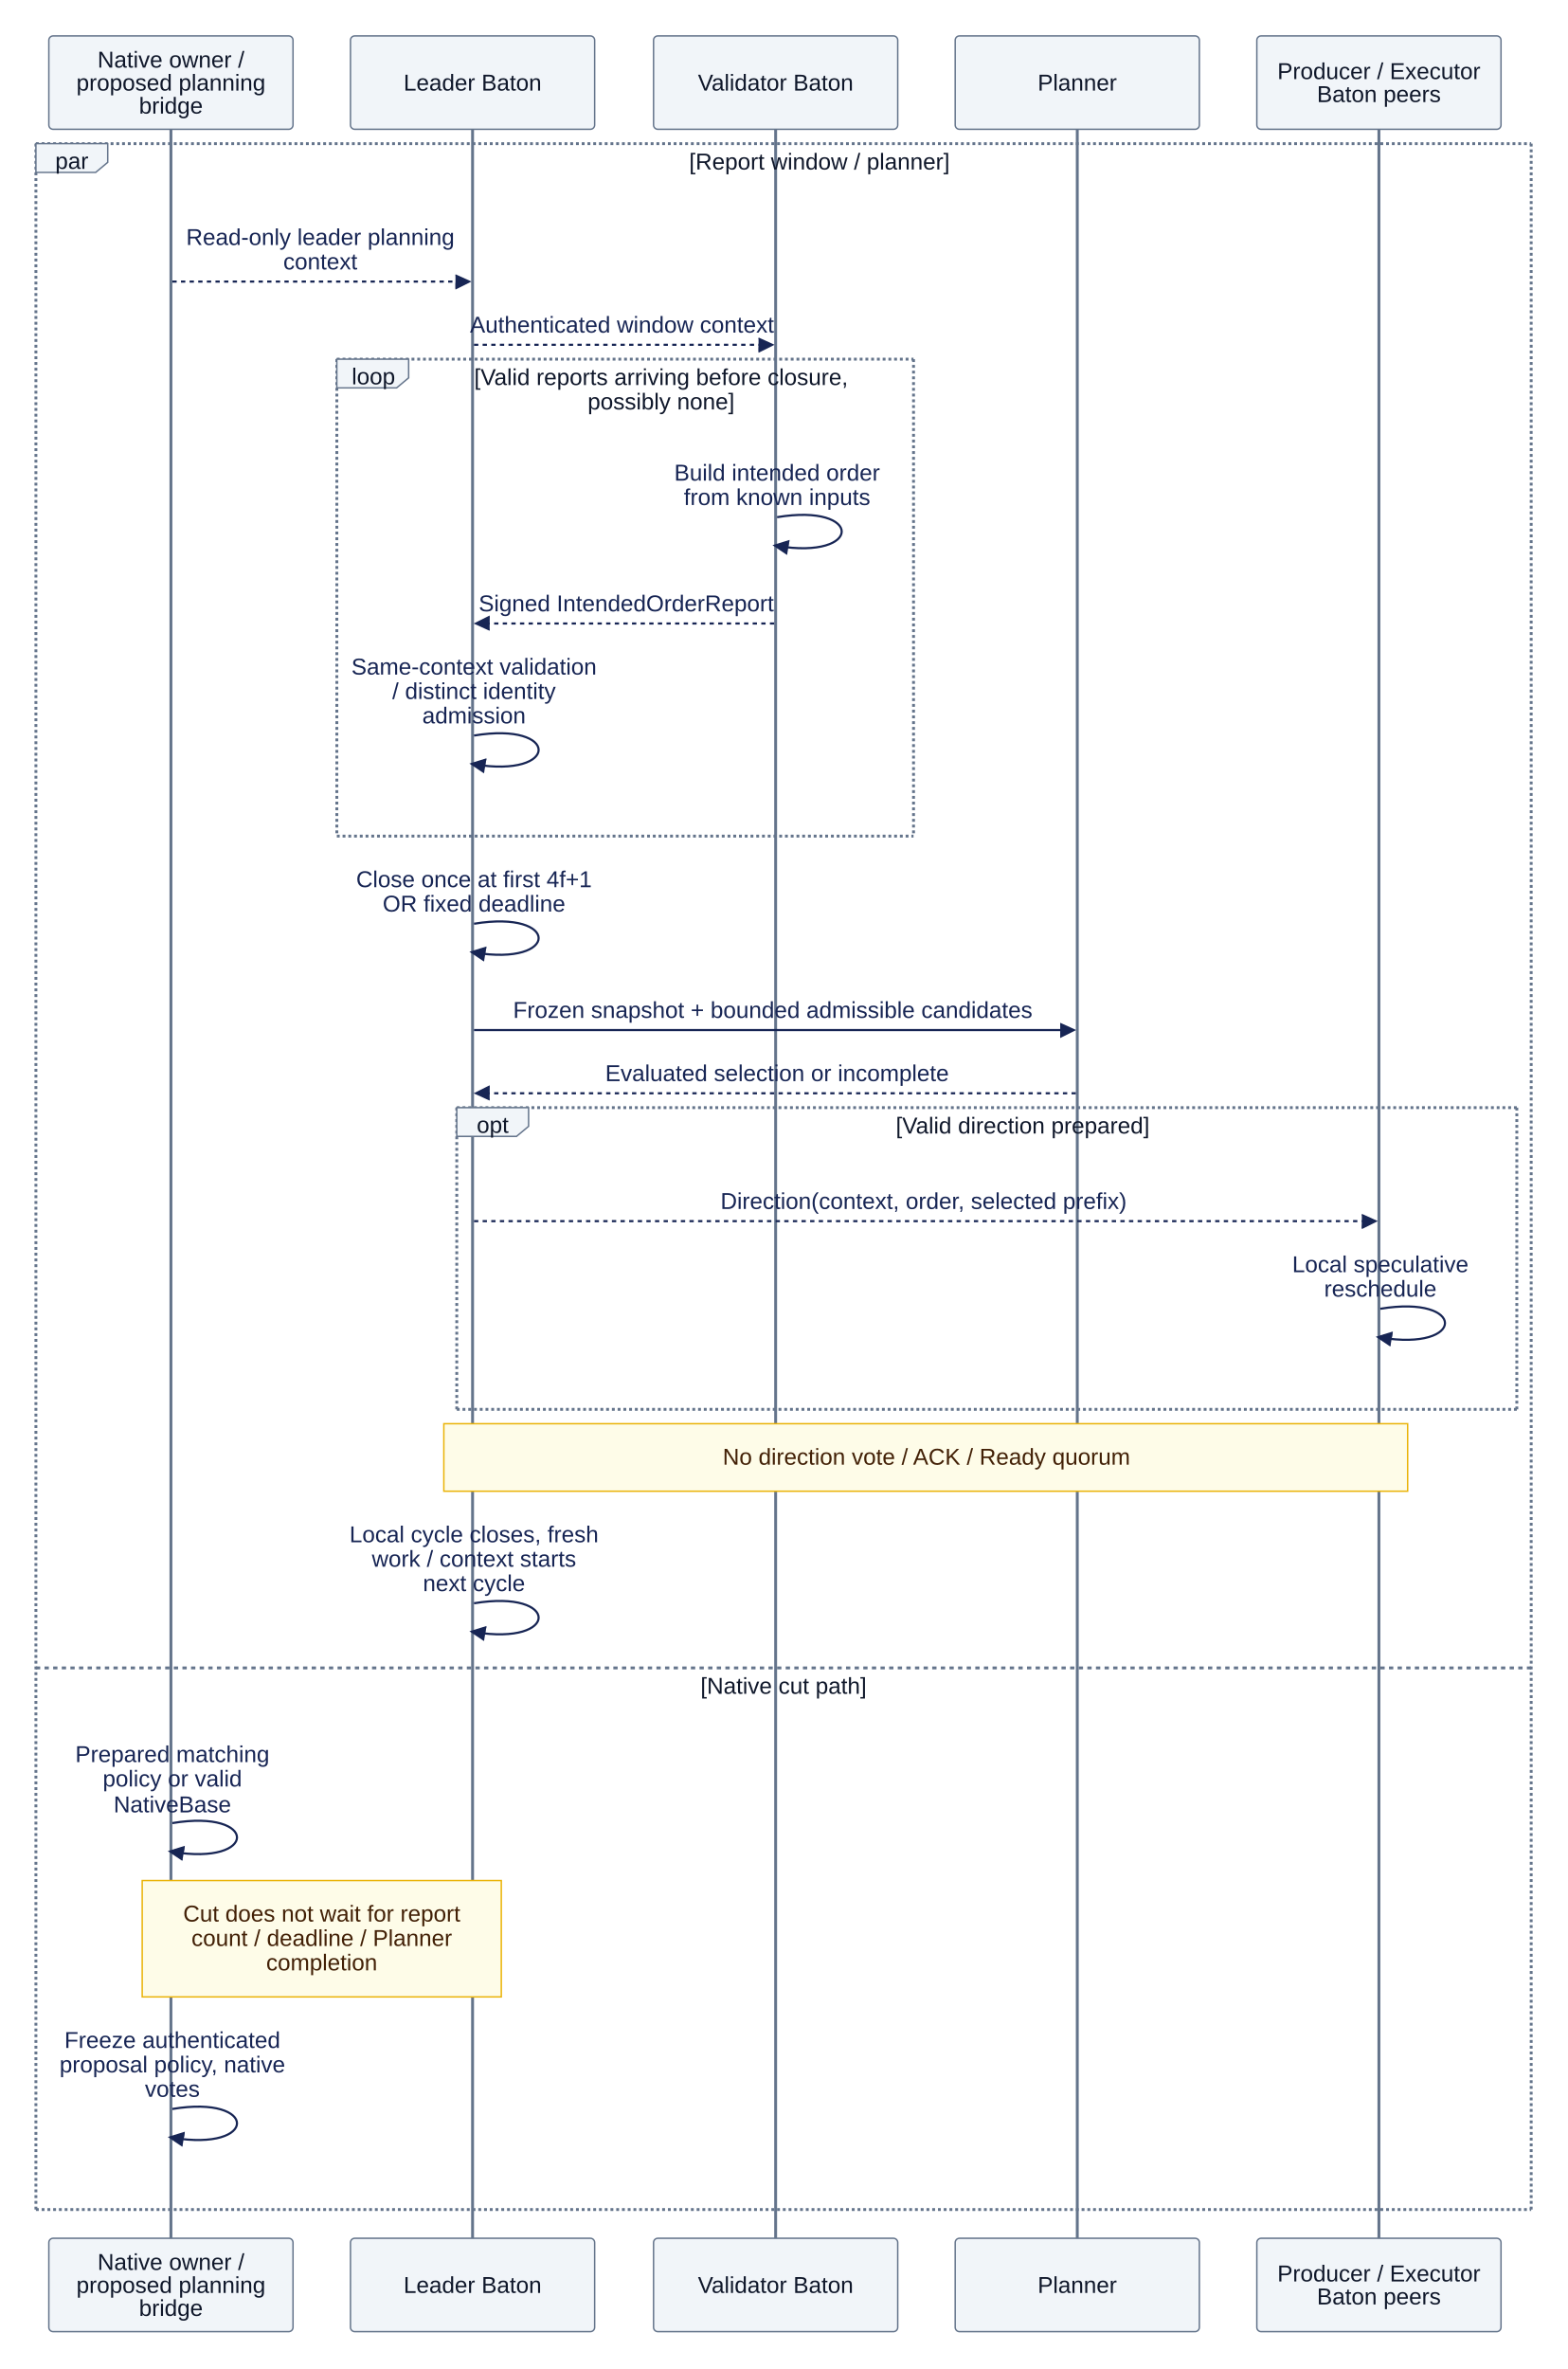
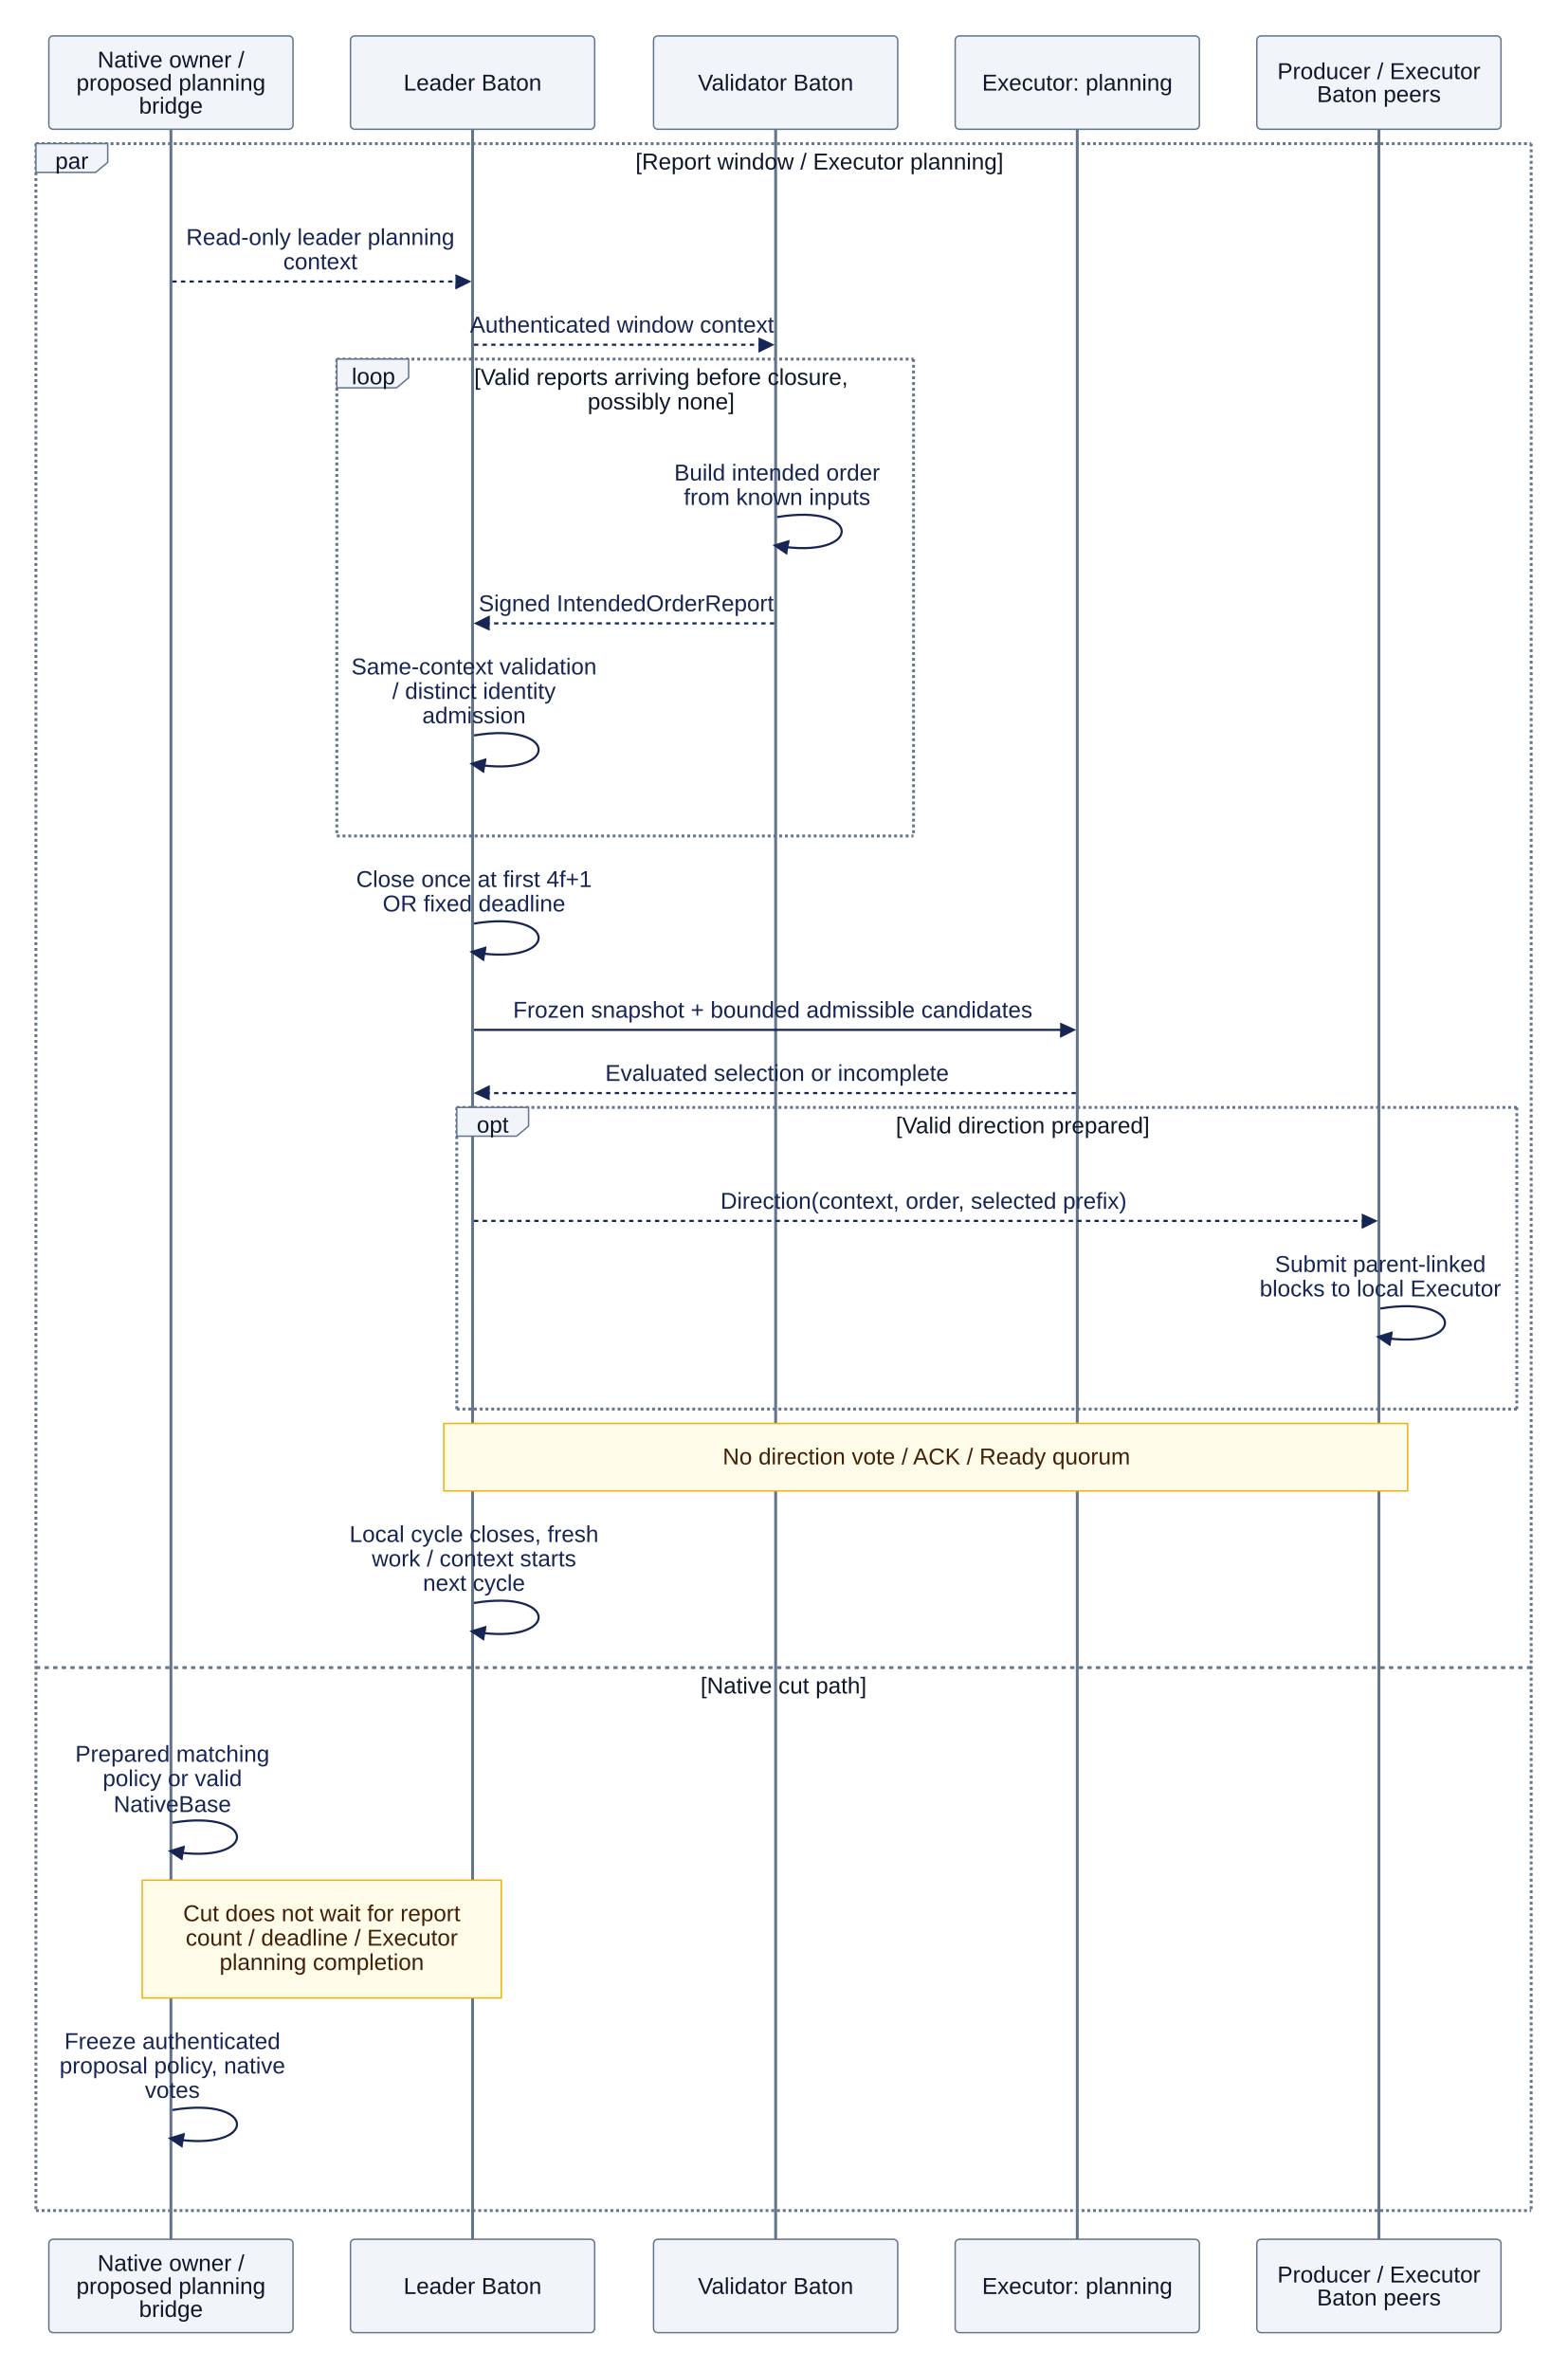
- <svg xmlns="http://www.w3.org/2000/svg" id="diagram-06" width="1091" height="1649" viewBox="-34 -25 1091 1649" role="graphics-document document" aria-roledescription="sequence">
-   <g>
-     <rect x="841" y="1533" fill="#eaeaea" stroke="#666" width="170" height="65" name="X" rx="3" ry="3" class="actor actor-bottom" />
-     <text x="926" y="1565.5" dominant-baseline="central" alignment-baseline="central" class="actor actor-box" style="text-anchor: middle; font-size: 16px; font-weight: 400; font-family: Arial, &quot;Apple SD Gothic Neo&quot;, sans-serif;">
+ <svg xmlns="http://www.w3.org/2000/svg" id="diagram-06" width="1091" height="1650" viewBox="-34 -25 1091 1650" role="graphics-document document" aria-roledescription="sequence">
+   <g>
+     <rect x="841" y="1534" fill="#eaeaea" stroke="#666" width="170" height="65" name="X" rx="3" ry="3" class="actor actor-bottom" />
+     <text x="926" y="1566.5" dominant-baseline="central" alignment-baseline="central" class="actor actor-box" style="text-anchor: middle; font-size: 16px; font-weight: 400; font-family: Arial, &quot;Apple SD Gothic Neo&quot;, sans-serif;">
      <tspan x="926" dy="-8">Producer / Executor</tspan>
    </text>
-     <text x="926" y="1565.5" dominant-baseline="central" alignment-baseline="central" class="actor actor-box" style="text-anchor: middle; font-size: 16px; font-weight: 400; font-family: Arial, &quot;Apple SD Gothic Neo&quot;, sans-serif;">
+     <text x="926" y="1566.5" dominant-baseline="central" alignment-baseline="central" class="actor actor-box" style="text-anchor: middle; font-size: 16px; font-weight: 400; font-family: Arial, &quot;Apple SD Gothic Neo&quot;, sans-serif;">
      <tspan x="926" dy="8">Baton peers</tspan>
    </text>
  </g>
  <g>
-     <rect x="631" y="1533" fill="#eaeaea" stroke="#666" width="170" height="65" name="P" rx="3" ry="3" class="actor actor-bottom" />
-     <text x="716" y="1565.5" dominant-baseline="central" alignment-baseline="central" class="actor actor-box" style="text-anchor: middle; font-size: 16px; font-weight: 400; font-family: Arial, &quot;Apple SD Gothic Neo&quot;, sans-serif;">
-       <tspan x="716" dy="0">Planner</tspan>
-     </text>
-   </g>
-   <g>
-     <rect x="421" y="1533" fill="#eaeaea" stroke="#666" width="170" height="65" name="V" rx="3" ry="3" class="actor actor-bottom" />
-     <text x="506" y="1565.5" dominant-baseline="central" alignment-baseline="central" class="actor actor-box" style="text-anchor: middle; font-size: 16px; font-weight: 400; font-family: Arial, &quot;Apple SD Gothic Neo&quot;, sans-serif;">
+     <rect x="631" y="1534" fill="#eaeaea" stroke="#666" width="170" height="65" name="P" rx="3" ry="3" class="actor actor-bottom" />
+     <text x="716" y="1566.5" dominant-baseline="central" alignment-baseline="central" class="actor actor-box" style="text-anchor: middle; font-size: 16px; font-weight: 400; font-family: Arial, &quot;Apple SD Gothic Neo&quot;, sans-serif;">
+       <tspan x="716" dy="0">Executor: planning</tspan>
+     </text>
+   </g>
+   <g>
+     <rect x="421" y="1534" fill="#eaeaea" stroke="#666" width="170" height="65" name="V" rx="3" ry="3" class="actor actor-bottom" />
+     <text x="506" y="1566.5" dominant-baseline="central" alignment-baseline="central" class="actor actor-box" style="text-anchor: middle; font-size: 16px; font-weight: 400; font-family: Arial, &quot;Apple SD Gothic Neo&quot;, sans-serif;">
      <tspan x="506" dy="0">Validator Baton</tspan>
    </text>
  </g>
  <g>
-     <rect x="210" y="1533" fill="#eaeaea" stroke="#666" width="170" height="65" name="L" rx="3" ry="3" class="actor actor-bottom" />
-     <text x="295" y="1565.5" dominant-baseline="central" alignment-baseline="central" class="actor actor-box" style="text-anchor: middle; font-size: 16px; font-weight: 400; font-family: Arial, &quot;Apple SD Gothic Neo&quot;, sans-serif;">
+     <rect x="210" y="1534" fill="#eaeaea" stroke="#666" width="170" height="65" name="L" rx="3" ry="3" class="actor actor-bottom" />
+     <text x="295" y="1566.5" dominant-baseline="central" alignment-baseline="central" class="actor actor-box" style="text-anchor: middle; font-size: 16px; font-weight: 400; font-family: Arial, &quot;Apple SD Gothic Neo&quot;, sans-serif;">
      <tspan x="295" dy="0">Leader Baton</tspan>
    </text>
  </g>
  <g>
-     <rect x="0" y="1533" fill="#eaeaea" stroke="#666" width="170" height="65" name="N" rx="3" ry="3" class="actor actor-bottom" />
-     <text x="85" y="1565.5" dominant-baseline="central" alignment-baseline="central" class="actor actor-box" style="text-anchor: middle; font-size: 16px; font-weight: 400; font-family: Arial, &quot;Apple SD Gothic Neo&quot;, sans-serif;">
+     <rect x="0" y="1534" fill="#eaeaea" stroke="#666" width="170" height="65" name="N" rx="3" ry="3" class="actor actor-bottom" />
+     <text x="85" y="1566.5" dominant-baseline="central" alignment-baseline="central" class="actor actor-box" style="text-anchor: middle; font-size: 16px; font-weight: 400; font-family: Arial, &quot;Apple SD Gothic Neo&quot;, sans-serif;">
      <tspan x="85" dy="-16">Native owner /</tspan>
    </text>
-     <text x="85" y="1565.5" dominant-baseline="central" alignment-baseline="central" class="actor actor-box" style="text-anchor: middle; font-size: 16px; font-weight: 400; font-family: Arial, &quot;Apple SD Gothic Neo&quot;, sans-serif;">
+     <text x="85" y="1566.5" dominant-baseline="central" alignment-baseline="central" class="actor actor-box" style="text-anchor: middle; font-size: 16px; font-weight: 400; font-family: Arial, &quot;Apple SD Gothic Neo&quot;, sans-serif;">
      <tspan x="85" dy="0">proposed planning</tspan>
    </text>
-     <text x="85" y="1565.5" dominant-baseline="central" alignment-baseline="central" class="actor actor-box" style="text-anchor: middle; font-size: 16px; font-weight: 400; font-family: Arial, &quot;Apple SD Gothic Neo&quot;, sans-serif;">
+     <text x="85" y="1566.5" dominant-baseline="central" alignment-baseline="central" class="actor actor-box" style="text-anchor: middle; font-size: 16px; font-weight: 400; font-family: Arial, &quot;Apple SD Gothic Neo&quot;, sans-serif;">
      <tspan x="85" dy="16">bridge</tspan>
    </text>
  </g>
  <g>
-     <line id="actor27" x1="926" y1="65" x2="926" y2="1533" class="actor-line 200" stroke-width="0.5px" stroke="#999" name="X" />
+     <line id="actor27" x1="926" y1="65" x2="926" y2="1534" class="actor-line 200" stroke-width="0.5px" stroke="#999" name="X" />
    <g id="root-27">
      <rect x="841" y="0" fill="#eaeaea" stroke="#666" width="170" height="65" name="X" rx="3" ry="3" class="actor actor-top" />
      <text x="926" y="32.5" dominant-baseline="central" alignment-baseline="central" class="actor actor-box" style="text-anchor: middle; font-size: 16px; font-weight: 400; font-family: Arial, &quot;Apple SD Gothic Neo&quot;, sans-serif;">
        <tspan x="926" dy="-8">Producer / Executor</tspan>
      </text>
      <text x="926" y="32.5" dominant-baseline="central" alignment-baseline="central" class="actor actor-box" style="text-anchor: middle; font-size: 16px; font-weight: 400; font-family: Arial, &quot;Apple SD Gothic Neo&quot;, sans-serif;">
        <tspan x="926" dy="8">Baton peers</tspan>
      </text>
    </g>
  </g>
  <g>
-     <line id="actor26" x1="716" y1="65" x2="716" y2="1533" class="actor-line 200" stroke-width="0.5px" stroke="#999" name="P" />
+     <line id="actor26" x1="716" y1="65" x2="716" y2="1534" class="actor-line 200" stroke-width="0.5px" stroke="#999" name="P" />
    <g id="root-26">
      <rect x="631" y="0" fill="#eaeaea" stroke="#666" width="170" height="65" name="P" rx="3" ry="3" class="actor actor-top" />
      <text x="716" y="32.5" dominant-baseline="central" alignment-baseline="central" class="actor actor-box" style="text-anchor: middle; font-size: 16px; font-weight: 400; font-family: Arial, &quot;Apple SD Gothic Neo&quot;, sans-serif;">
-         <tspan x="716" dy="0">Planner</tspan>
-       </text>
-     </g>
-   </g>
-   <g>
-     <line id="actor25" x1="506" y1="65" x2="506" y2="1533" class="actor-line 200" stroke-width="0.5px" stroke="#999" name="V" />
+         <tspan x="716" dy="0">Executor: planning</tspan>
+       </text>
+     </g>
+   </g>
+   <g>
+     <line id="actor25" x1="506" y1="65" x2="506" y2="1534" class="actor-line 200" stroke-width="0.5px" stroke="#999" name="V" />
    <g id="root-25">
      <rect x="421" y="0" fill="#eaeaea" stroke="#666" width="170" height="65" name="V" rx="3" ry="3" class="actor actor-top" />
      <text x="506" y="32.5" dominant-baseline="central" alignment-baseline="central" class="actor actor-box" style="text-anchor: middle; font-size: 16px; font-weight: 400; font-family: Arial, &quot;Apple SD Gothic Neo&quot;, sans-serif;">
        <tspan x="506" dy="0">Validator Baton</tspan>
      </text>
    </g>
  </g>
  <g>
-     <line id="actor24" x1="295" y1="65" x2="295" y2="1533" class="actor-line 200" stroke-width="0.5px" stroke="#999" name="L" />
+     <line id="actor24" x1="295" y1="65" x2="295" y2="1534" class="actor-line 200" stroke-width="0.5px" stroke="#999" name="L" />
    <g id="root-24">
      <rect x="210" y="0" fill="#eaeaea" stroke="#666" width="170" height="65" name="L" rx="3" ry="3" class="actor actor-top" />
      <text x="295" y="32.5" dominant-baseline="central" alignment-baseline="central" class="actor actor-box" style="text-anchor: middle; font-size: 16px; font-weight: 400; font-family: Arial, &quot;Apple SD Gothic Neo&quot;, sans-serif;">
        <tspan x="295" dy="0">Leader Baton</tspan>
      </text>
    </g>
  </g>
  <g>
-     <line id="actor23" x1="85" y1="65" x2="85" y2="1533" class="actor-line 200" stroke-width="0.5px" stroke="#999" name="N" />
+     <line id="actor23" x1="85" y1="65" x2="85" y2="1534" class="actor-line 200" stroke-width="0.5px" stroke="#999" name="N" />
    <g id="root-23">
      <rect x="0" y="0" fill="#eaeaea" stroke="#666" width="170" height="65" name="N" rx="3" ry="3" class="actor actor-top" />
      <text x="85" y="32.5" dominant-baseline="central" alignment-baseline="central" class="actor actor-box" style="text-anchor: middle; font-size: 16px; font-weight: 400; font-family: Arial, &quot;Apple SD Gothic Neo&quot;, sans-serif;">
        <tspan x="85" dy="-16">Native owner /</tspan>
      </text>
      <text x="85" y="32.5" dominant-baseline="central" alignment-baseline="central" class="actor actor-box" style="text-anchor: middle; font-size: 16px; font-weight: 400; font-family: Arial, &quot;Apple SD Gothic Neo&quot;, sans-serif;">
        <tspan x="85" dy="0">proposed planning</tspan>
      </text>
      <text x="85" y="32.5" dominant-baseline="central" alignment-baseline="central" class="actor actor-box" style="text-anchor: middle; font-size: 16px; font-weight: 400; font-family: Arial, &quot;Apple SD Gothic Neo&quot;, sans-serif;">
        <tspan x="85" dy="16">bridge</tspan>
      </text>
    </g>
  </g>
  <style>#diagram-06{font-family:Arial,Apple SD Gothic Neo,sans-serif;font-size:16px;fill:#172554;}@keyframes edge-animation-frame{from{stroke-dashoffset:0;}}@keyframes dash{to{stroke-dashoffset:0;}}#diagram-06 .edge-animation-slow{stroke-dasharray:9,5!important;stroke-dashoffset:900;animation:dash 50s linear infinite;stroke-linecap:round;}#diagram-06 .edge-animation-fast{stroke-dasharray:9,5!important;stroke-dashoffset:900;animation:dash 20s linear infinite;stroke-linecap:round;}#diagram-06 .error-icon{fill:hsl(45.882, 100%, 100%);}#diagram-06 .error-text{fill:#000000;stroke:#000000;}#diagram-06 .edge-thickness-normal{stroke-width:1px;}#diagram-06 .edge-thickness-thick{stroke-width:3.5px;}#diagram-06 .edge-pattern-solid{stroke-dasharray:0;}#diagram-06 .edge-thickness-invisible{stroke-width:0;fill:none;}#diagram-06 .edge-pattern-dashed{stroke-dasharray:3;}#diagram-06 .edge-pattern-dotted{stroke-dasharray:2;}#diagram-06 .marker{fill:#475569;stroke:#475569;}#diagram-06 .marker.cross{stroke:#475569;}#diagram-06 svg{font-family:Arial,Apple SD Gothic Neo,sans-serif;font-size:16px;}#diagram-06 p{margin:0;}#diagram-06 .actor{stroke:#64748b;fill:#f1f5f9;}#diagram-06 text.actor&gt;tspan{fill:#0f172a;stroke:none;}#diagram-06 .actor-line{stroke:#64748b;}#diagram-06 .innerArc{stroke-width:1.5;stroke-dasharray:none;}#diagram-06 .messageLine0{stroke-width:1.5;stroke-dasharray:none;stroke:#172554;}#diagram-06 .messageLine1{stroke-width:1.5;stroke-dasharray:2,2;stroke:#172554;}#diagram-06 #arrowhead path{fill:#172554;stroke:#172554;}#diagram-06 .sequenceNumber{fill:#b8aa96;}#diagram-06 #sequencenumber{fill:#172554;}#diagram-06 #crosshead path{fill:#172554;stroke:#172554;}#diagram-06 .messageText{fill:#172554;stroke:none;}#diagram-06 .labelBox{stroke:#64748b;fill:#f1f5f9;}#diagram-06 .labelText,#diagram-06 .labelText&gt;tspan{fill:#0f172a;stroke:none;}#diagram-06 .loopText,#diagram-06 .loopText&gt;tspan{fill:#0f172a;stroke:none;}#diagram-06 .loopLine{stroke-width:2px;stroke-dasharray:2,2;stroke:#64748b;fill:#64748b;}#diagram-06 .note{stroke:#eab308;fill:#fefce8;}#diagram-06 .noteText,#diagram-06 .noteText&gt;tspan{fill:#422006;stroke:none;}#diagram-06 .activation0{fill:hsl(105.882, 100%, 96.667%);stroke:hsl(105.882, 100%, 86.667%);}#diagram-06 .activation1{fill:hsl(105.882, 100%, 96.667%);stroke:hsl(105.882, 100%, 86.667%);}#diagram-06 .activation2{fill:hsl(105.882, 100%, 96.667%);stroke:hsl(105.882, 100%, 86.667%);}#diagram-06 .actorPopupMenu{position:absolute;}#diagram-06 .actorPopupMenuPanel{position:absolute;fill:#f1f5f9;box-shadow:0px 8px 16px 0px rgba(0,0,0,0.2);filter:drop-shadow(3px 5px 2px rgb(0 0 0 / 0.4));}#diagram-06 .actor-man line{stroke:#64748b;fill:#f1f5f9;}#diagram-06 .actor-man circle,#diagram-06 line{stroke:#64748b;fill:#f1f5f9;stroke-width:2px;}#diagram-06 :root{--mermaid-font-family:Arial,Apple SD Gothic Neo,sans-serif;}</style>
  <g />
  <defs>
    <symbol id="computer" width="24" height="24">
      <path transform="scale(.5)" d="M2 2v13h20v-13h-20zm18 11h-16v-9h16v9zm-10.228 6l.466-1h3.524l.467 1h-4.457zm14.228 3h-24l2-6h2.104l-1.33 4h18.45l-1.297-4h2.073l2 6zm-5-10h-14v-7h14v7z" />
    </symbol>
  </defs>
  <defs>
    <symbol id="database" fill-rule="evenodd" clip-rule="evenodd">
      <path transform="scale(.5)" d="M12.258.001l.256.004.255.005.253.008.251.01.249.012.247.015.246.016.242.019.241.02.239.023.236.024.233.027.231.028.229.031.225.032.223.034.22.036.217.038.214.04.211.041.208.043.205.045.201.046.198.048.194.05.191.051.187.053.183.054.18.056.175.057.172.059.168.06.163.061.16.063.155.064.15.066.074.033.073.033.071.034.07.034.069.035.068.035.067.035.066.035.064.036.064.036.062.036.06.036.06.037.058.037.058.037.055.038.055.038.053.038.052.038.051.039.05.039.048.039.047.039.045.04.044.04.043.04.041.04.04.041.039.041.037.041.036.041.034.041.033.042.032.042.03.042.029.042.027.042.026.043.024.043.023.043.021.043.02.043.018.044.017.043.015.044.013.044.012.044.011.045.009.044.007.045.006.045.004.045.002.045.001.045v17l-.001.045-.002.045-.004.045-.006.045-.007.045-.009.044-.011.045-.012.044-.013.044-.015.044-.017.043-.018.044-.02.043-.021.043-.023.043-.024.043-.026.043-.027.042-.029.042-.03.042-.032.042-.033.042-.034.041-.036.041-.037.041-.039.041-.04.041-.041.04-.043.04-.044.04-.045.04-.047.039-.048.039-.05.039-.051.039-.052.038-.053.038-.055.038-.055.038-.058.037-.058.037-.06.037-.06.036-.062.036-.064.036-.064.036-.066.035-.067.035-.068.035-.069.035-.07.034-.071.034-.073.033-.074.033-.15.066-.155.064-.16.063-.163.061-.168.06-.172.059-.175.057-.18.056-.183.054-.187.053-.191.051-.194.05-.198.048-.201.046-.205.045-.208.043-.211.041-.214.04-.217.038-.22.036-.223.034-.225.032-.229.031-.231.028-.233.027-.236.024-.239.023-.241.02-.242.019-.246.016-.247.015-.249.012-.251.01-.253.008-.255.005-.256.004-.258.001-.258-.001-.256-.004-.255-.005-.253-.008-.251-.01-.249-.012-.247-.015-.245-.016-.243-.019-.241-.02-.238-.023-.236-.024-.234-.027-.231-.028-.228-.031-.226-.032-.223-.034-.22-.036-.217-.038-.214-.04-.211-.041-.208-.043-.204-.045-.201-.046-.198-.048-.195-.05-.19-.051-.187-.053-.184-.054-.179-.056-.176-.057-.172-.059-.167-.06-.164-.061-.159-.063-.155-.064-.151-.066-.074-.033-.072-.033-.072-.034-.07-.034-.069-.035-.068-.035-.067-.035-.066-.035-.064-.036-.063-.036-.062-.036-.061-.036-.06-.037-.058-.037-.057-.037-.056-.038-.055-.038-.053-.038-.052-.038-.051-.039-.049-.039-.049-.039-.046-.039-.046-.04-.044-.04-.043-.04-.041-.04-.04-.041-.039-.041-.037-.041-.036-.041-.034-.041-.033-.042-.032-.042-.03-.042-.029-.042-.027-.042-.026-.043-.024-.043-.023-.043-.021-.043-.02-.043-.018-.044-.017-.043-.015-.044-.013-.044-.012-.044-.011-.045-.009-.044-.007-.045-.006-.045-.004-.045-.002-.045-.001-.045v-17l.001-.045.002-.045.004-.045.006-.045.007-.045.009-.044.011-.045.012-.044.013-.044.015-.044.017-.043.018-.044.02-.043.021-.043.023-.043.024-.043.026-.043.027-.042.029-.042.03-.042.032-.042.033-.042.034-.041.036-.041.037-.041.039-.041.04-.041.041-.04.043-.04.044-.04.046-.04.046-.039.049-.039.049-.039.051-.039.052-.038.053-.038.055-.038.056-.038.057-.037.058-.037.06-.037.061-.036.062-.036.063-.036.064-.036.066-.035.067-.035.068-.035.069-.035.07-.034.072-.034.072-.033.074-.033.151-.066.155-.064.159-.063.164-.061.167-.06.172-.059.176-.057.179-.056.184-.054.187-.053.19-.051.195-.05.198-.048.201-.046.204-.045.208-.043.211-.041.214-.04.217-.038.22-.036.223-.034.226-.032.228-.031.231-.028.234-.027.236-.024.238-.023.241-.02.243-.019.245-.016.247-.015.249-.012.251-.01.253-.008.255-.005.256-.004.258-.001.258.001zm-9.258 20.499v.01l.001.021.003.021.004.022.005.021.006.022.007.022.009.023.01.022.011.023.012.023.013.023.015.023.016.024.017.023.018.024.019.024.021.024.022.025.023.024.024.025.052.049.056.05.061.051.066.051.07.051.075.051.079.052.084.052.088.052.092.052.097.052.102.051.105.052.11.052.114.051.119.051.123.051.127.05.131.05.135.05.139.048.144.049.147.047.152.047.155.047.16.045.163.045.167.043.171.043.176.041.178.041.183.039.187.039.19.037.194.035.197.035.202.033.204.031.209.03.212.029.216.027.219.025.222.024.226.021.23.02.233.018.236.016.24.015.243.012.246.01.249.008.253.005.256.004.259.001.26-.001.257-.004.254-.005.25-.008.247-.011.244-.012.241-.014.237-.016.233-.018.231-.021.226-.021.224-.024.22-.026.216-.027.212-.028.21-.031.205-.031.202-.034.198-.034.194-.036.191-.037.187-.039.183-.04.179-.04.175-.042.172-.043.168-.044.163-.045.16-.046.155-.046.152-.047.148-.048.143-.049.139-.049.136-.05.131-.05.126-.05.123-.051.118-.052.114-.051.11-.052.106-.052.101-.052.096-.052.092-.052.088-.053.083-.051.079-.052.074-.052.07-.051.065-.051.06-.051.056-.05.051-.05.023-.024.023-.025.021-.024.02-.024.019-.024.018-.024.017-.024.015-.023.014-.024.013-.023.012-.023.01-.023.01-.022.008-.022.006-.022.006-.022.004-.022.004-.021.001-.021.001-.021v-4.127l-.077.055-.08.053-.083.054-.085.053-.087.052-.09.052-.093.051-.095.05-.097.05-.1.049-.102.049-.105.048-.106.047-.109.047-.111.046-.114.045-.115.045-.118.044-.12.043-.122.042-.124.042-.126.041-.128.04-.13.04-.132.038-.134.038-.135.037-.138.037-.139.035-.142.035-.143.034-.144.033-.147.032-.148.031-.15.03-.151.03-.153.029-.154.027-.156.027-.158.026-.159.025-.161.024-.162.023-.163.022-.165.021-.166.02-.167.019-.169.018-.169.017-.171.016-.173.015-.173.014-.175.013-.175.012-.177.011-.178.01-.179.008-.179.008-.181.006-.182.005-.182.004-.184.003-.184.002h-.37l-.184-.002-.184-.003-.182-.004-.182-.005-.181-.006-.179-.008-.179-.008-.178-.01-.176-.011-.176-.012-.175-.013-.173-.014-.172-.015-.171-.016-.17-.017-.169-.018-.167-.019-.166-.02-.165-.021-.163-.022-.162-.023-.161-.024-.159-.025-.157-.026-.156-.027-.155-.027-.153-.029-.151-.03-.15-.03-.148-.031-.146-.032-.145-.033-.143-.034-.141-.035-.14-.035-.137-.037-.136-.037-.134-.038-.132-.038-.13-.04-.128-.04-.126-.041-.124-.042-.122-.042-.12-.044-.117-.043-.116-.045-.113-.045-.112-.046-.109-.047-.106-.047-.105-.048-.102-.049-.1-.049-.097-.05-.095-.05-.093-.052-.09-.051-.087-.052-.085-.053-.083-.054-.08-.054-.077-.054v4.127zm0-5.654v.011l.001.021.003.021.004.021.005.022.006.022.007.022.009.022.01.022.011.023.012.023.013.023.015.024.016.023.017.024.018.024.019.024.021.024.022.024.023.025.024.024.052.05.056.05.061.05.066.051.07.051.075.052.079.051.084.052.088.052.092.052.097.052.102.052.105.052.11.051.114.051.119.052.123.05.127.051.131.05.135.049.139.049.144.048.147.048.152.047.155.046.16.045.163.045.167.044.171.042.176.042.178.04.183.04.187.038.19.037.194.036.197.034.202.033.204.032.209.03.212.028.216.027.219.025.222.024.226.022.23.02.233.018.236.016.24.014.243.012.246.01.249.008.253.006.256.003.259.001.26-.001.257-.003.254-.006.25-.008.247-.01.244-.012.241-.015.237-.016.233-.018.231-.02.226-.022.224-.024.22-.025.216-.027.212-.029.21-.03.205-.032.202-.033.198-.035.194-.036.191-.037.187-.039.183-.039.179-.041.175-.042.172-.043.168-.044.163-.045.16-.045.155-.047.152-.047.148-.048.143-.048.139-.05.136-.049.131-.05.126-.051.123-.051.118-.051.114-.052.11-.052.106-.052.101-.052.096-.052.092-.052.088-.052.083-.052.079-.052.074-.051.07-.052.065-.051.06-.05.056-.051.051-.049.023-.025.023-.024.021-.025.02-.024.019-.024.018-.024.017-.024.015-.023.014-.023.013-.024.012-.022.01-.023.01-.023.008-.022.006-.022.006-.022.004-.021.004-.022.001-.021.001-.021v-4.139l-.077.054-.08.054-.083.054-.085.052-.087.053-.09.051-.093.051-.095.051-.097.05-.1.049-.102.049-.105.048-.106.047-.109.047-.111.046-.114.045-.115.044-.118.044-.12.044-.122.042-.124.042-.126.041-.128.04-.13.039-.132.039-.134.038-.135.037-.138.036-.139.036-.142.035-.143.033-.144.033-.147.033-.148.031-.15.03-.151.03-.153.028-.154.028-.156.027-.158.026-.159.025-.161.024-.162.023-.163.022-.165.021-.166.02-.167.019-.169.018-.169.017-.171.016-.173.015-.173.014-.175.013-.175.012-.177.011-.178.009-.179.009-.179.007-.181.007-.182.005-.182.004-.184.003-.184.002h-.37l-.184-.002-.184-.003-.182-.004-.182-.005-.181-.007-.179-.007-.179-.009-.178-.009-.176-.011-.176-.012-.175-.013-.173-.014-.172-.015-.171-.016-.17-.017-.169-.018-.167-.019-.166-.02-.165-.021-.163-.022-.162-.023-.161-.024-.159-.025-.157-.026-.156-.027-.155-.028-.153-.028-.151-.03-.15-.03-.148-.031-.146-.033-.145-.033-.143-.033-.141-.035-.14-.036-.137-.036-.136-.037-.134-.038-.132-.039-.13-.039-.128-.04-.126-.041-.124-.042-.122-.043-.12-.043-.117-.044-.116-.044-.113-.046-.112-.046-.109-.046-.106-.047-.105-.048-.102-.049-.1-.049-.097-.05-.095-.051-.093-.051-.09-.051-.087-.053-.085-.052-.083-.054-.08-.054-.077-.054v4.139zm0-5.666v.011l.001.02.003.022.004.021.005.022.006.021.007.022.009.023.01.022.011.023.012.023.013.023.015.023.016.024.017.024.018.023.019.024.021.025.022.024.023.024.024.025.052.05.056.05.061.05.066.051.07.051.075.052.079.051.084.052.088.052.092.052.097.052.102.052.105.051.11.052.114.051.119.051.123.051.127.05.131.05.135.05.139.049.144.048.147.048.152.047.155.046.16.045.163.045.167.043.171.043.176.042.178.04.183.04.187.038.19.037.194.036.197.034.202.033.204.032.209.03.212.028.216.027.219.025.222.024.226.021.23.02.233.018.236.017.24.014.243.012.246.01.249.008.253.006.256.003.259.001.26-.001.257-.003.254-.006.25-.008.247-.01.244-.013.241-.014.237-.016.233-.018.231-.02.226-.022.224-.024.22-.025.216-.027.212-.029.21-.03.205-.032.202-.033.198-.035.194-.036.191-.037.187-.039.183-.039.179-.041.175-.042.172-.043.168-.044.163-.045.16-.045.155-.047.152-.047.148-.048.143-.049.139-.049.136-.049.131-.051.126-.05.123-.051.118-.052.114-.051.11-.052.106-.052.101-.052.096-.052.092-.052.088-.052.083-.052.079-.052.074-.052.07-.051.065-.051.06-.051.056-.05.051-.049.023-.025.023-.025.021-.024.02-.024.019-.024.018-.024.017-.024.015-.023.014-.024.013-.023.012-.023.01-.022.01-.023.008-.022.006-.022.006-.022.004-.022.004-.021.001-.021.001-.021v-4.153l-.077.054-.08.054-.083.053-.085.053-.087.053-.09.051-.093.051-.095.051-.097.05-.1.049-.102.048-.105.048-.106.048-.109.046-.111.046-.114.046-.115.044-.118.044-.12.043-.122.043-.124.042-.126.041-.128.04-.13.039-.132.039-.134.038-.135.037-.138.036-.139.036-.142.034-.143.034-.144.033-.147.032-.148.032-.15.03-.151.03-.153.028-.154.028-.156.027-.158.026-.159.024-.161.024-.162.023-.163.023-.165.021-.166.02-.167.019-.169.018-.169.017-.171.016-.173.015-.173.014-.175.013-.175.012-.177.01-.178.01-.179.009-.179.007-.181.006-.182.006-.182.004-.184.003-.184.001-.185.001-.185-.001-.184-.001-.184-.003-.182-.004-.182-.006-.181-.006-.179-.007-.179-.009-.178-.01-.176-.01-.176-.012-.175-.013-.173-.014-.172-.015-.171-.016-.17-.017-.169-.018-.167-.019-.166-.02-.165-.021-.163-.023-.162-.023-.161-.024-.159-.024-.157-.026-.156-.027-.155-.028-.153-.028-.151-.03-.15-.03-.148-.032-.146-.032-.145-.033-.143-.034-.141-.034-.14-.036-.137-.036-.136-.037-.134-.038-.132-.039-.13-.039-.128-.041-.126-.041-.124-.041-.122-.043-.12-.043-.117-.044-.116-.044-.113-.046-.112-.046-.109-.046-.106-.048-.105-.048-.102-.048-.1-.05-.097-.049-.095-.051-.093-.051-.09-.052-.087-.052-.085-.053-.083-.053-.08-.054-.077-.054v4.153zm8.74-8.179l-.257.004-.254.005-.25.008-.247.011-.244.012-.241.014-.237.016-.233.018-.231.021-.226.022-.224.023-.22.026-.216.027-.212.028-.21.031-.205.032-.202.033-.198.034-.194.036-.191.038-.187.038-.183.04-.179.041-.175.042-.172.043-.168.043-.163.045-.16.046-.155.046-.152.048-.148.048-.143.048-.139.049-.136.05-.131.05-.126.051-.123.051-.118.051-.114.052-.11.052-.106.052-.101.052-.096.052-.092.052-.088.052-.083.052-.079.052-.074.051-.07.052-.065.051-.06.05-.056.05-.051.05-.023.025-.023.024-.021.024-.02.025-.019.024-.018.024-.017.023-.015.024-.014.023-.013.023-.012.023-.01.023-.01.022-.008.022-.006.023-.006.021-.004.022-.004.021-.001.021-.001.021.001.021.001.021.004.021.004.022.006.021.006.023.008.022.01.022.01.023.012.023.013.023.014.023.015.024.017.023.018.024.019.024.02.025.021.024.023.024.023.025.051.05.056.05.06.05.065.051.07.052.074.051.079.052.083.052.088.052.092.052.096.052.101.052.106.052.11.052.114.052.118.051.123.051.126.051.131.05.136.05.139.049.143.048.148.048.152.048.155.046.16.046.163.045.168.043.172.043.175.042.179.041.183.04.187.038.191.038.194.036.198.034.202.033.205.032.21.031.212.028.216.027.22.026.224.023.226.022.231.021.233.018.237.016.241.014.244.012.247.011.25.008.254.005.257.004.26.001.26-.001.257-.004.254-.005.25-.008.247-.011.244-.012.241-.014.237-.016.233-.018.231-.021.226-.022.224-.023.22-.026.216-.027.212-.028.21-.031.205-.032.202-.033.198-.034.194-.036.191-.038.187-.038.183-.04.179-.041.175-.042.172-.043.168-.043.163-.045.16-.046.155-.046.152-.048.148-.048.143-.048.139-.049.136-.05.131-.05.126-.051.123-.051.118-.051.114-.052.11-.052.106-.052.101-.052.096-.052.092-.052.088-.052.083-.052.079-.052.074-.051.07-.052.065-.051.06-.05.056-.05.051-.05.023-.025.023-.024.021-.024.02-.025.019-.024.018-.024.017-.023.015-.024.014-.023.013-.023.012-.023.01-.023.01-.022.008-.022.006-.023.006-.021.004-.022.004-.021.001-.021.001-.021-.001-.021-.001-.021-.004-.021-.004-.022-.006-.021-.006-.023-.008-.022-.01-.022-.01-.023-.012-.023-.013-.023-.014-.023-.015-.024-.017-.023-.018-.024-.019-.024-.02-.025-.021-.024-.023-.024-.023-.025-.051-.05-.056-.05-.06-.05-.065-.051-.07-.052-.074-.051-.079-.052-.083-.052-.088-.052-.092-.052-.096-.052-.101-.052-.106-.052-.11-.052-.114-.052-.118-.051-.123-.051-.126-.051-.131-.05-.136-.05-.139-.049-.143-.048-.148-.048-.152-.048-.155-.046-.16-.046-.163-.045-.168-.043-.172-.043-.175-.042-.179-.041-.183-.04-.187-.038-.191-.038-.194-.036-.198-.034-.202-.033-.205-.032-.21-.031-.212-.028-.216-.027-.22-.026-.224-.023-.226-.022-.231-.021-.233-.018-.237-.016-.241-.014-.244-.012-.247-.011-.25-.008-.254-.005-.257-.004-.26-.001-.26.001z" />
    </symbol>
  </defs>
  <defs>
    <symbol id="clock" width="24" height="24">
      <path transform="scale(.5)" d="M12 2c5.514 0 10 4.486 10 10s-4.486 10-10 10-10-4.486-10-10 4.486-10 10-10zm0-2c-6.627 0-12 5.373-12 12s5.373 12 12 12 12-5.373 12-12-5.373-12-12-12zm5.848 12.459c.202.038.202.333.001.372-1.907.361-6.045 1.111-6.547 1.111-.719 0-1.301-.582-1.301-1.301 0-.512.77-5.447 1.125-7.445.034-.192.312-.181.343.014l.985 6.238 5.394 1.011z" />
    </symbol>
  </defs>
  <defs>
    <marker id="arrowhead" refX="7.9" refY="5" markerUnits="userSpaceOnUse" markerWidth="12" markerHeight="12" orient="auto-start-reverse">
      <path d="M -1 0 L 10 5 L 0 10 z" />
    </marker>
  </defs>
  <defs>
    <marker id="crosshead" markerWidth="15" markerHeight="8" orient="auto" refX="4" refY="4.5">
      <path fill="none" stroke="#000000" stroke-width="1pt" d="M 1,2 L 6,7 M 6,2 L 1,7" style="stroke-dasharray: 0, 0;" />
    </marker>
  </defs>
  <defs>
    <marker id="filled-head" refX="15.5" refY="7" markerWidth="20" markerHeight="28" orient="auto">
      <path d="M 18,7 L9,13 L14,7 L9,1 Z" />
    </marker>
  </defs>
  <defs>
    <marker id="sequencenumber" refX="15" refY="15" markerWidth="60" markerHeight="40" orient="auto">
      <circle cx="15" cy="15" r="6" />
    </marker>
  </defs>
  <g>
    <line x1="200.5" y1="225" x2="602" y2="225" class="loopLine" />
    <line x1="602" y1="225" x2="602" y2="557" class="loopLine" />
    <line x1="200.5" y1="557" x2="602" y2="557" class="loopLine" />
    <line x1="200.5" y1="225" x2="200.5" y2="557" class="loopLine" />
    <polygon points="200.5,225 250.5,225 250.5,238 242.1,245 200.5,245" class="labelBox" />
    <text x="226" y="238" text-anchor="middle" dominant-baseline="middle" alignment-baseline="middle" class="labelText" style="font-family: Arial, &quot;Apple SD Gothic Neo&quot;, sans-serif; font-size: 16px; font-weight: 400;">loop</text>
    <text x="426.25" y="243" text-anchor="middle" class="loopText" style="font-family: Arial, &quot;Apple SD Gothic Neo&quot;, sans-serif; font-size: 16px; font-weight: 400;">
      <tspan x="426.25">[Valid reports arriving before closure,</tspan>
    </text>
    <text x="426.25" y="260" text-anchor="middle" class="loopText" style="font-family: Arial, &quot;Apple SD Gothic Neo&quot;, sans-serif; font-size: 16px; font-weight: 400;">
      <tspan x="426.25">possibly none]</tspan>
    </text>
  </g>
  <g>
    <line x1="284" y1="746" x2="1022" y2="746" class="loopLine" />
    <line x1="1022" y1="746" x2="1022" y2="956" class="loopLine" />
    <line x1="284" y1="956" x2="1022" y2="956" class="loopLine" />
    <line x1="284" y1="746" x2="284" y2="956" class="loopLine" />
    <polygon points="284,746 334,746 334,759 325.6,766 284,766" class="labelBox" />
    <text x="309" y="759" text-anchor="middle" dominant-baseline="middle" alignment-baseline="middle" class="labelText" style="font-family: Arial, &quot;Apple SD Gothic Neo&quot;, sans-serif; font-size: 16px; font-weight: 400;">opt</text>
    <text x="678" y="764" text-anchor="middle" class="loopText" style="font-family: Arial, &quot;Apple SD Gothic Neo&quot;, sans-serif; font-size: 16px; font-weight: 400;">
      <tspan x="678">[Valid direction prepared]</tspan>
    </text>
  </g>
  <g>
    <rect x="275" y="966" fill="#EDF2AE" stroke="#666" width="671" height="47" class="note" />
    <text x="611" y="974" text-anchor="middle" dominant-baseline="middle" alignment-baseline="middle" class="noteText" dy="1em" style="font-family: Arial, &quot;Apple SD Gothic Neo&quot;, sans-serif; font-size: 16px; font-weight: 400;">
      <tspan x="611">No direction vote / ACK / Ready quorum</tspan>
    </text>
  </g>
  <g>
-     <rect x="65" y="1284" fill="#EDF2AE" stroke="#666" width="250" height="81" class="note" />
+     <rect x="65" y="1284" fill="#EDF2AE" stroke="#666" width="250" height="82" class="note" />
    <text x="190" y="1292" text-anchor="middle" dominant-baseline="middle" alignment-baseline="middle" class="noteText" dy="1em" style="font-family: Arial, &quot;Apple SD Gothic Neo&quot;, sans-serif; font-size: 16px; font-weight: 400;">
      <tspan x="190">Cut does not wait for report</tspan>
    </text>
    <text x="190" y="1309" text-anchor="middle" dominant-baseline="middle" alignment-baseline="middle" class="noteText" dy="1em" style="font-family: Arial, &quot;Apple SD Gothic Neo&quot;, sans-serif; font-size: 16px; font-weight: 400;">
-       <tspan x="190">count / deadline / Planner</tspan>
+       <tspan x="190">count / deadline / Executor</tspan>
    </text>
    <text x="190" y="1326" text-anchor="middle" dominant-baseline="middle" alignment-baseline="middle" class="noteText" dy="1em" style="font-family: Arial, &quot;Apple SD Gothic Neo&quot;, sans-serif; font-size: 16px; font-weight: 400;">
-       <tspan x="190">completion</tspan>
+       <tspan x="190">planning completion</tspan>
    </text>
  </g>
  <g>
    <line x1="-9" y1="75" x2="1032" y2="75" class="loopLine" />
-     <line x1="1032" y1="75" x2="1032" y2="1513" class="loopLine" />
-     <line x1="-9" y1="1513" x2="1032" y2="1513" class="loopLine" />
-     <line x1="-9" y1="75" x2="-9" y2="1513" class="loopLine" />
+     <line x1="1032" y1="75" x2="1032" y2="1514" class="loopLine" />
+     <line x1="-9" y1="1514" x2="1032" y2="1514" class="loopLine" />
+     <line x1="-9" y1="75" x2="-9" y2="1514" class="loopLine" />
    <line x1="-9" y1="1136" x2="1032" y2="1136" class="loopLine" style="stroke-dasharray: 3, 3;" />
    <polygon points="-9,75 41,75 41,88 32.6,95 -9,95" class="labelBox" />
    <text x="16" y="88" text-anchor="middle" dominant-baseline="middle" alignment-baseline="middle" class="labelText" style="font-family: Arial, &quot;Apple SD Gothic Neo&quot;, sans-serif; font-size: 16px; font-weight: 400;">par</text>
    <text x="536.5" y="93" text-anchor="middle" class="loopText" style="font-family: Arial, &quot;Apple SD Gothic Neo&quot;, sans-serif; font-size: 16px; font-weight: 400;">
-       <tspan x="536.5">[Report window / planner]</tspan>
+       <tspan x="536.5">[Report window / Executor planning]</tspan>
    </text>
    <text x="511.5" y="1154" text-anchor="middle" class="loopText" style="font-family: Arial, &quot;Apple SD Gothic Neo&quot;, sans-serif; font-size: 16px; font-weight: 400;">[Native cut path]</text>
  </g>
  <text x="189" y="125" text-anchor="middle" dominant-baseline="middle" alignment-baseline="middle" class="messageText" dy="1em" style="font-family: Arial, &quot;Apple SD Gothic Neo&quot;, sans-serif; font-size: 16px; font-weight: 400;">Read-only leader planning</text>
  <text x="189" y="142" text-anchor="middle" dominant-baseline="middle" alignment-baseline="middle" class="messageText" dy="1em" style="font-family: Arial, &quot;Apple SD Gothic Neo&quot;, sans-serif; font-size: 16px; font-weight: 400;">context</text>
  <line x1="86" y1="171" x2="291" y2="171" class="messageLine1" stroke-width="2" stroke="none" marker-end="url(#arrowhead)" style="stroke-dasharray: 3, 3; fill: none;" />
  <text x="399" y="186" text-anchor="middle" dominant-baseline="middle" alignment-baseline="middle" class="messageText" dy="1em" style="font-family: Arial, &quot;Apple SD Gothic Neo&quot;, sans-serif; font-size: 16px; font-weight: 400;">Authenticated window context</text>
  <line x1="296" y1="215" x2="502" y2="215" class="messageLine1" stroke-width="2" stroke="none" marker-end="url(#arrowhead)" style="stroke-dasharray: 3, 3; fill: none;" />
  <text x="507" y="289" text-anchor="middle" dominant-baseline="middle" alignment-baseline="middle" class="messageText" dy="1em" style="font-family: Arial, &quot;Apple SD Gothic Neo&quot;, sans-serif; font-size: 16px; font-weight: 400;">Build intended order</text>
  <text x="507" y="306" text-anchor="middle" dominant-baseline="middle" alignment-baseline="middle" class="messageText" dy="1em" style="font-family: Arial, &quot;Apple SD Gothic Neo&quot;, sans-serif; font-size: 16px; font-weight: 400;">from known inputs</text>
  <path d="M 507,335 C 567,325 567,365 507,355" class="messageLine0" stroke-width="2" stroke="none" marker-end="url(#arrowhead)" style="fill: none;" />
  <text x="402" y="380" text-anchor="middle" dominant-baseline="middle" alignment-baseline="middle" class="messageText" dy="1em" style="font-family: Arial, &quot;Apple SD Gothic Neo&quot;, sans-serif; font-size: 16px; font-weight: 400;">Signed IntendedOrderReport</text>
  <line x1="505" y1="409" x2="299" y2="409" class="messageLine1" stroke-width="2" stroke="none" marker-end="url(#arrowhead)" style="stroke-dasharray: 3, 3; fill: none;" />
  <text x="296" y="424" text-anchor="middle" dominant-baseline="middle" alignment-baseline="middle" class="messageText" dy="1em" style="font-family: Arial, &quot;Apple SD Gothic Neo&quot;, sans-serif; font-size: 16px; font-weight: 400;">Same-context validation</text>
  <text x="296" y="441" text-anchor="middle" dominant-baseline="middle" alignment-baseline="middle" class="messageText" dy="1em" style="font-family: Arial, &quot;Apple SD Gothic Neo&quot;, sans-serif; font-size: 16px; font-weight: 400;">/ distinct identity</text>
  <text x="296" y="458" text-anchor="middle" dominant-baseline="middle" alignment-baseline="middle" class="messageText" dy="1em" style="font-family: Arial, &quot;Apple SD Gothic Neo&quot;, sans-serif; font-size: 16px; font-weight: 400;">admission</text>
  <path d="M 296,487 C 356,477 356,517 296,507" class="messageLine0" stroke-width="2" stroke="none" marker-end="url(#arrowhead)" style="fill: none;" />
  <text x="296" y="572" text-anchor="middle" dominant-baseline="middle" alignment-baseline="middle" class="messageText" dy="1em" style="font-family: Arial, &quot;Apple SD Gothic Neo&quot;, sans-serif; font-size: 16px; font-weight: 400;">Close once at first 4f+1</text>
  <text x="296" y="589" text-anchor="middle" dominant-baseline="middle" alignment-baseline="middle" class="messageText" dy="1em" style="font-family: Arial, &quot;Apple SD Gothic Neo&quot;, sans-serif; font-size: 16px; font-weight: 400;">OR fixed deadline</text>
  <path d="M 296,618 C 356,608 356,648 296,638" class="messageLine0" stroke-width="2" stroke="none" marker-end="url(#arrowhead)" style="fill: none;" />
  <text x="504" y="663" text-anchor="middle" dominant-baseline="middle" alignment-baseline="middle" class="messageText" dy="1em" style="font-family: Arial, &quot;Apple SD Gothic Neo&quot;, sans-serif; font-size: 16px; font-weight: 400;">Frozen snapshot + bounded admissible candidates</text>
  <line x1="296" y1="692" x2="712" y2="692" class="messageLine0" stroke-width="2" stroke="none" marker-end="url(#arrowhead)" style="fill: none;" />
  <text x="507" y="707" text-anchor="middle" dominant-baseline="middle" alignment-baseline="middle" class="messageText" dy="1em" style="font-family: Arial, &quot;Apple SD Gothic Neo&quot;, sans-serif; font-size: 16px; font-weight: 400;">Evaluated selection or incomplete</text>
  <line x1="715" y1="736" x2="299" y2="736" class="messageLine1" stroke-width="2" stroke="none" marker-end="url(#arrowhead)" style="stroke-dasharray: 3, 3; fill: none;" />
  <text x="609" y="796" text-anchor="middle" dominant-baseline="middle" alignment-baseline="middle" class="messageText" dy="1em" style="font-family: Arial, &quot;Apple SD Gothic Neo&quot;, sans-serif; font-size: 16px; font-weight: 400;">Direction(context, order, selected prefix)</text>
  <line x1="296" y1="825" x2="922" y2="825" class="messageLine1" stroke-width="2" stroke="none" marker-end="url(#arrowhead)" style="stroke-dasharray: 3, 3; fill: none;" />
-   <text x="927" y="840" text-anchor="middle" dominant-baseline="middle" alignment-baseline="middle" class="messageText" dy="1em" style="font-family: Arial, &quot;Apple SD Gothic Neo&quot;, sans-serif; font-size: 16px; font-weight: 400;">Local speculative</text>
-   <text x="927" y="857" text-anchor="middle" dominant-baseline="middle" alignment-baseline="middle" class="messageText" dy="1em" style="font-family: Arial, &quot;Apple SD Gothic Neo&quot;, sans-serif; font-size: 16px; font-weight: 400;">reschedule</text>
+   <text x="927" y="840" text-anchor="middle" dominant-baseline="middle" alignment-baseline="middle" class="messageText" dy="1em" style="font-family: Arial, &quot;Apple SD Gothic Neo&quot;, sans-serif; font-size: 16px; font-weight: 400;">Submit parent-linked</text>
+   <text x="927" y="857" text-anchor="middle" dominant-baseline="middle" alignment-baseline="middle" class="messageText" dy="1em" style="font-family: Arial, &quot;Apple SD Gothic Neo&quot;, sans-serif; font-size: 16px; font-weight: 400;">blocks to local Executor</text>
  <path d="M 927,886 C 987,876 987,916 927,906" class="messageLine0" stroke-width="2" stroke="none" marker-end="url(#arrowhead)" style="fill: none;" />
  <text x="296" y="1028" text-anchor="middle" dominant-baseline="middle" alignment-baseline="middle" class="messageText" dy="1em" style="font-family: Arial, &quot;Apple SD Gothic Neo&quot;, sans-serif; font-size: 16px; font-weight: 400;">Local cycle closes, fresh</text>
  <text x="296" y="1045" text-anchor="middle" dominant-baseline="middle" alignment-baseline="middle" class="messageText" dy="1em" style="font-family: Arial, &quot;Apple SD Gothic Neo&quot;, sans-serif; font-size: 16px; font-weight: 400;">work / context starts</text>
  <text x="296" y="1062" text-anchor="middle" dominant-baseline="middle" alignment-baseline="middle" class="messageText" dy="1em" style="font-family: Arial, &quot;Apple SD Gothic Neo&quot;, sans-serif; font-size: 16px; font-weight: 400;">next cycle</text>
  <path d="M 296,1091 C 356,1081 356,1121 296,1111" class="messageLine0" stroke-width="2" stroke="none" marker-end="url(#arrowhead)" style="fill: none;" />
  <text x="86" y="1181" text-anchor="middle" dominant-baseline="middle" alignment-baseline="middle" class="messageText" dy="1em" style="font-family: Arial, &quot;Apple SD Gothic Neo&quot;, sans-serif; font-size: 16px; font-weight: 400;">Prepared matching</text>
  <text x="86" y="1198" text-anchor="middle" dominant-baseline="middle" alignment-baseline="middle" class="messageText" dy="1em" style="font-family: Arial, &quot;Apple SD Gothic Neo&quot;, sans-serif; font-size: 16px; font-weight: 400;">policy or valid</text>
  <text x="86" y="1216" text-anchor="middle" dominant-baseline="middle" alignment-baseline="middle" class="messageText" dy="1em" style="font-family: Arial, &quot;Apple SD Gothic Neo&quot;, sans-serif; font-size: 16px; font-weight: 400;">NativeBase</text>
  <path d="M 86,1244 C 146,1234 146,1274 86,1264" class="messageLine0" stroke-width="2" stroke="none" marker-end="url(#arrowhead)" style="fill: none;" />
-   <text x="86" y="1380" text-anchor="middle" dominant-baseline="middle" alignment-baseline="middle" class="messageText" dy="1em" style="font-family: Arial, &quot;Apple SD Gothic Neo&quot;, sans-serif; font-size: 16px; font-weight: 400;">Freeze authenticated</text>
-   <text x="86" y="1397" text-anchor="middle" dominant-baseline="middle" alignment-baseline="middle" class="messageText" dy="1em" style="font-family: Arial, &quot;Apple SD Gothic Neo&quot;, sans-serif; font-size: 16px; font-weight: 400;">proposal policy, native</text>
-   <text x="86" y="1414" text-anchor="middle" dominant-baseline="middle" alignment-baseline="middle" class="messageText" dy="1em" style="font-family: Arial, &quot;Apple SD Gothic Neo&quot;, sans-serif; font-size: 16px; font-weight: 400;">votes</text>
-   <path d="M 86,1443 C 146,1433 146,1473 86,1463" class="messageLine0" stroke-width="2" stroke="none" marker-end="url(#arrowhead)" style="fill: none;" />
+   <text x="86" y="1381" text-anchor="middle" dominant-baseline="middle" alignment-baseline="middle" class="messageText" dy="1em" style="font-family: Arial, &quot;Apple SD Gothic Neo&quot;, sans-serif; font-size: 16px; font-weight: 400;">Freeze authenticated</text>
+   <text x="86" y="1398" text-anchor="middle" dominant-baseline="middle" alignment-baseline="middle" class="messageText" dy="1em" style="font-family: Arial, &quot;Apple SD Gothic Neo&quot;, sans-serif; font-size: 16px; font-weight: 400;">proposal policy, native</text>
+   <text x="86" y="1415" text-anchor="middle" dominant-baseline="middle" alignment-baseline="middle" class="messageText" dy="1em" style="font-family: Arial, &quot;Apple SD Gothic Neo&quot;, sans-serif; font-size: 16px; font-weight: 400;">votes</text>
+   <path d="M 86,1444 C 146,1434 146,1474 86,1464" class="messageLine0" stroke-width="2" stroke="none" marker-end="url(#arrowhead)" style="fill: none;" />
</svg>
